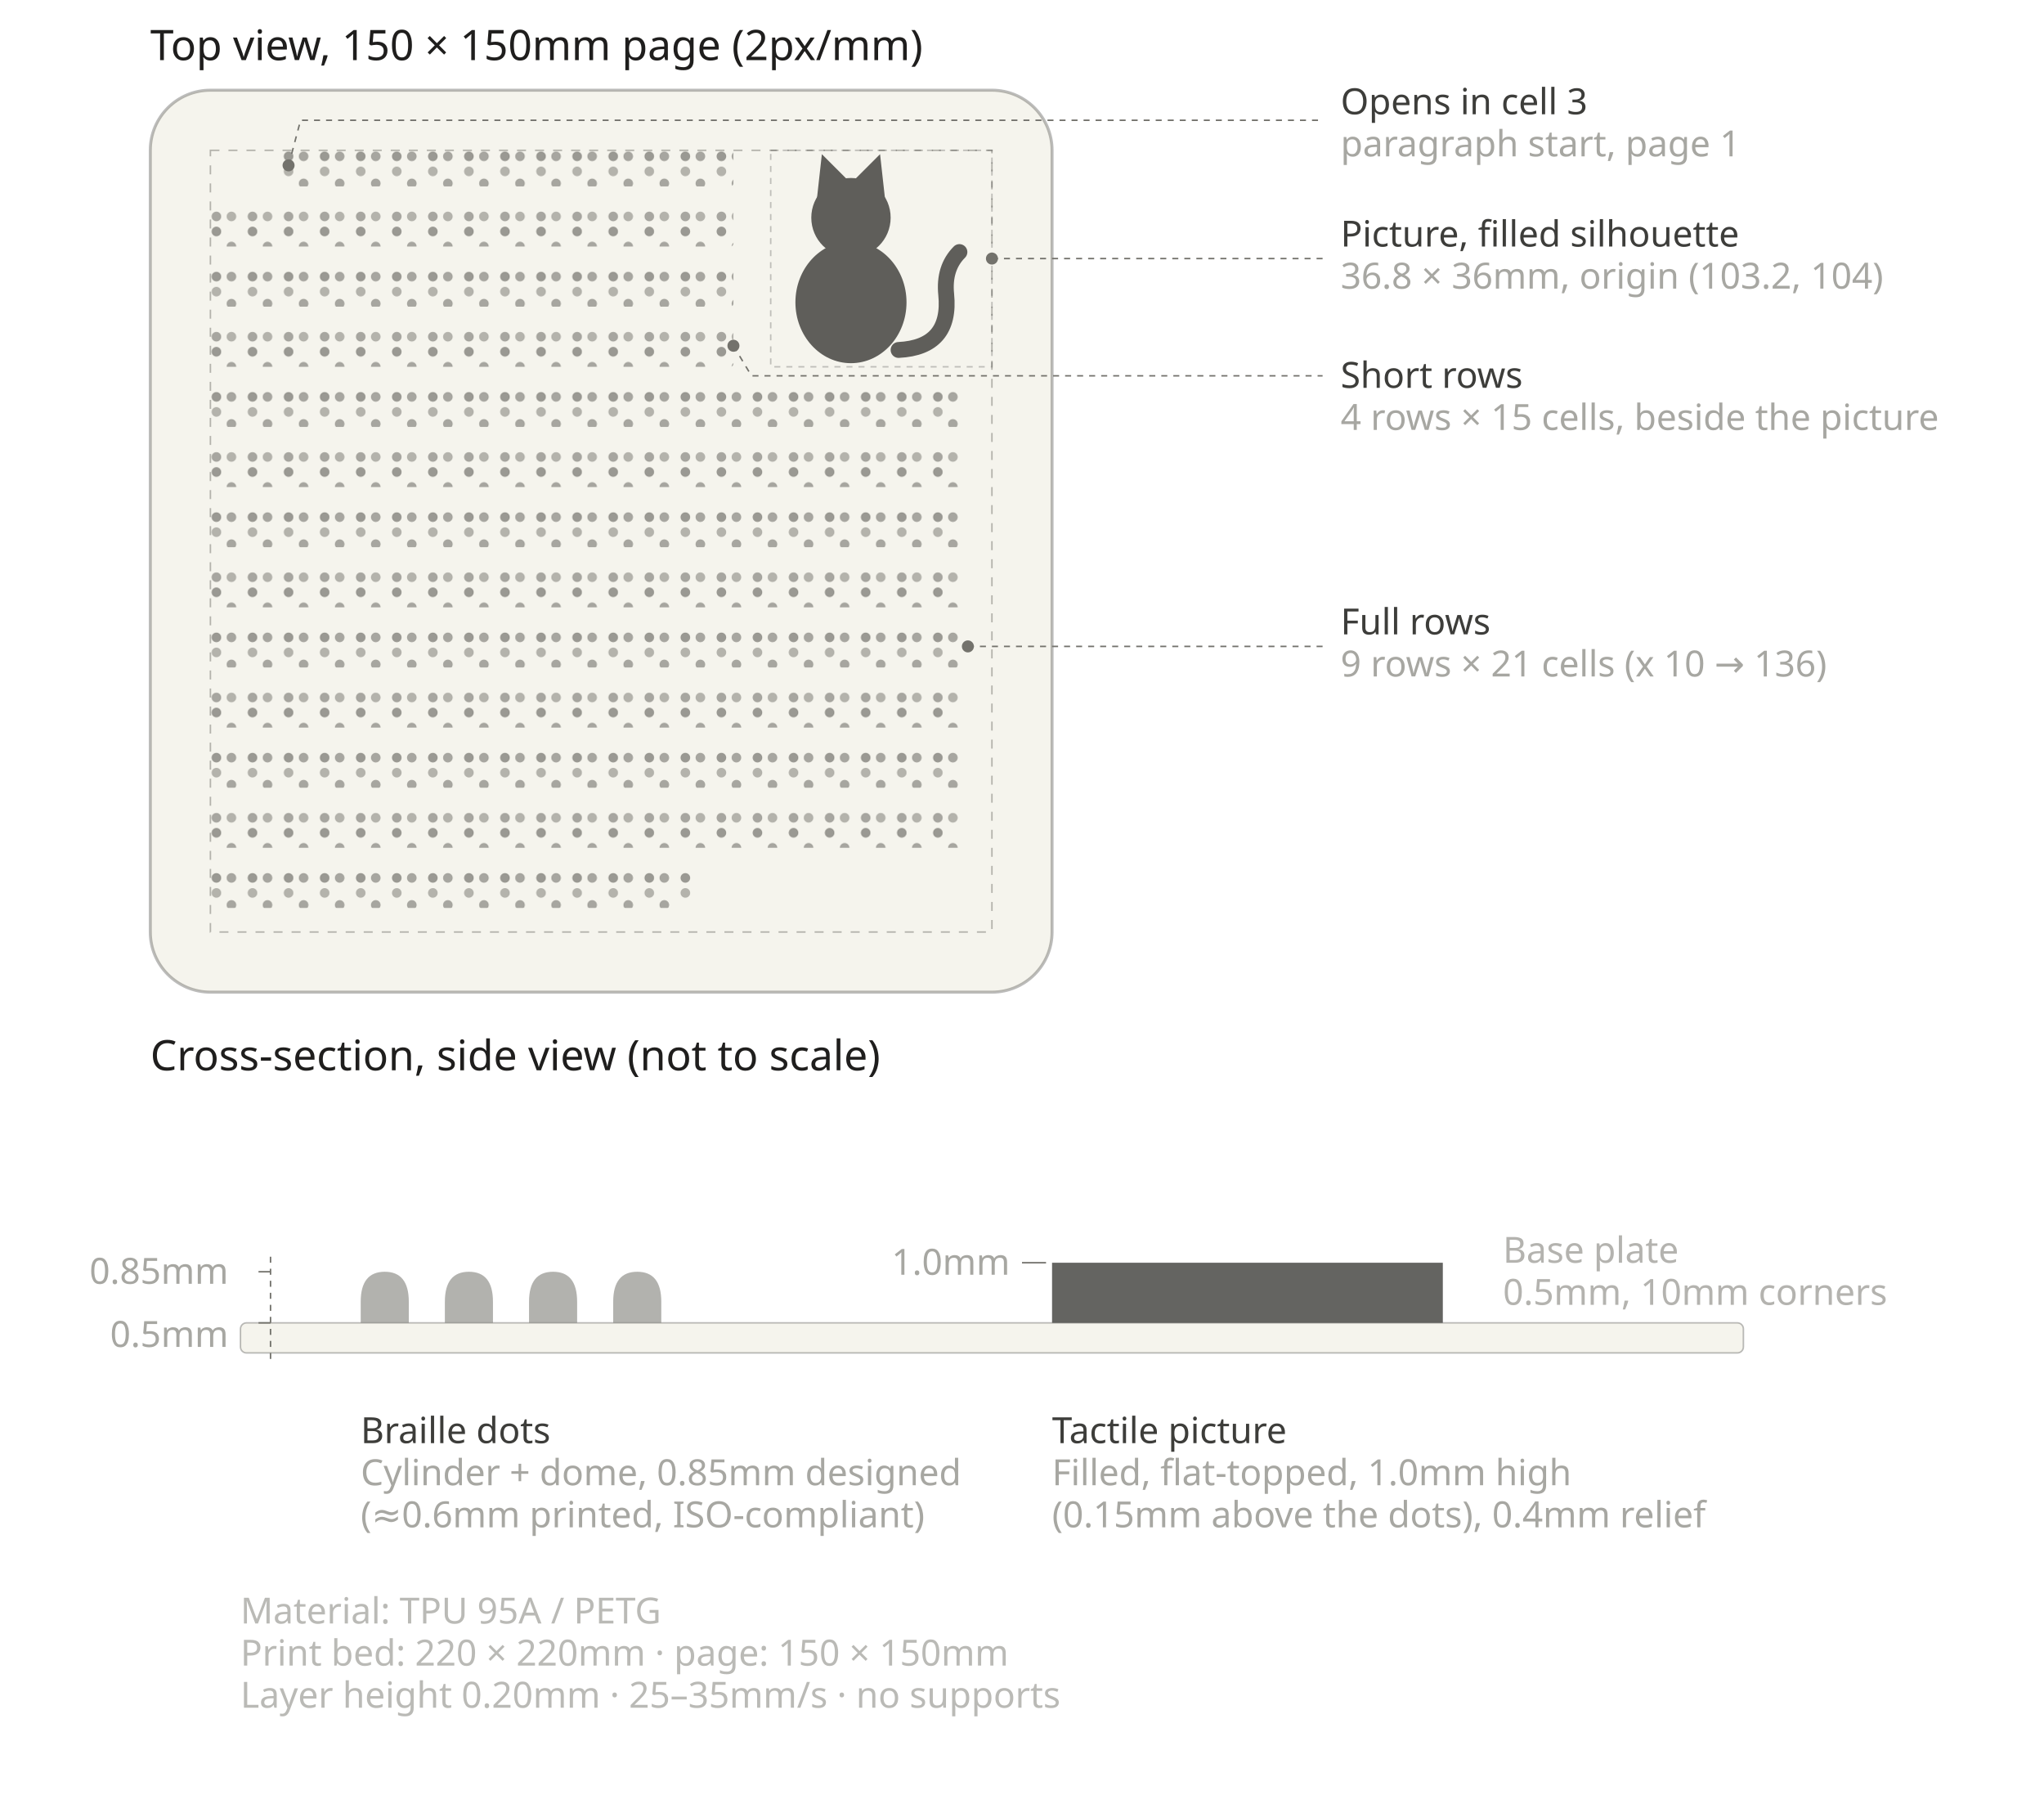
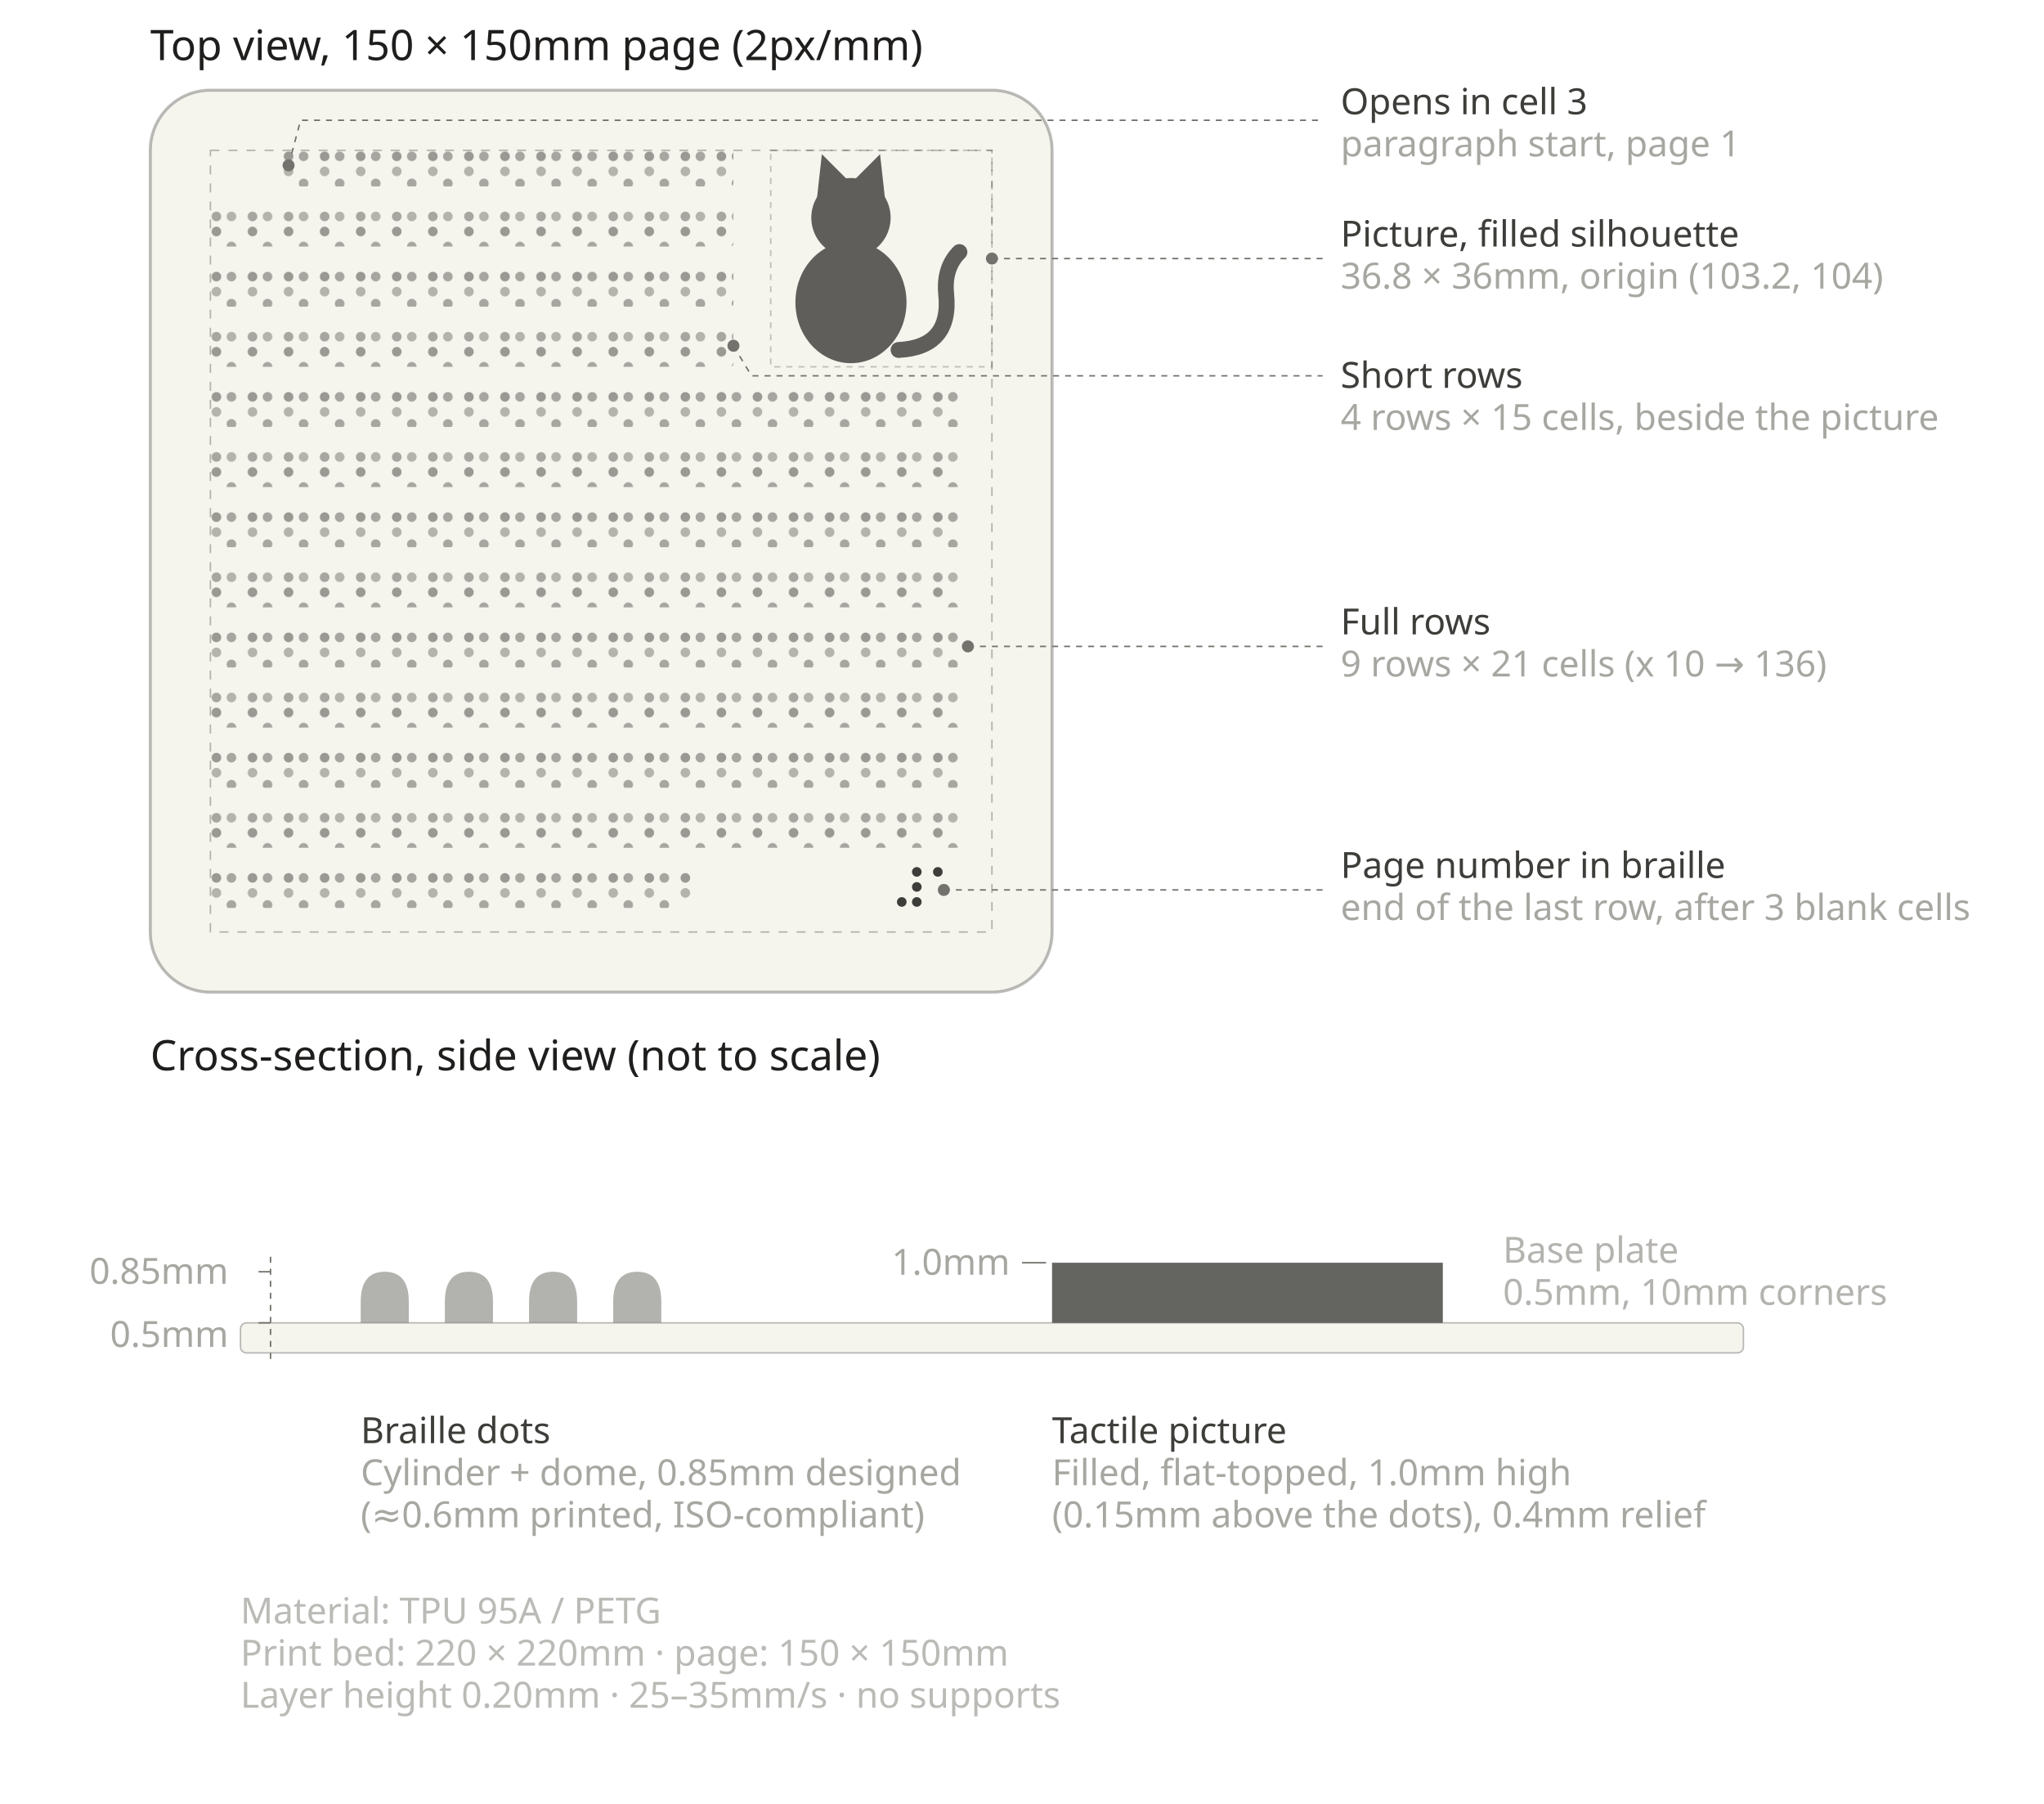
<svg xmlns="http://www.w3.org/2000/svg" width="100%" viewBox="0 0 680 600" role="img">
  <defs>
    <marker id="arrow" viewBox="0 0 10 10" refX="8" refY="5" markerWidth="6" markerHeight="6" orient="auto-start-reverse">
      <path d="M2 1L8 5L2 9" fill="none" stroke="#73726c" stroke-width="1.5" stroke-linecap="round" stroke-linejoin="round" />
    </marker>
    <pattern id="bdots" x="70" y="8" width="12" height="20" patternUnits="userSpaceOnUse">
      <circle cx="2" cy="4" r="1.6" fill="#73726c" opacity="0.7" />
      <circle cx="2" cy="9" r="1.6" fill="#73726c" opacity="0.5" />
      <circle cx="7" cy="4" r="1.6" fill="#73726c" opacity="0.6" />
      <circle cx="7" cy="13" r="1.6" fill="#73726c" opacity="0.6" />
    </pattern>
    <pattern id="bdots2" x="70" y="8" width="12" height="20" patternUnits="userSpaceOnUse">
      <circle cx="2" cy="4" r="1.6" fill="#73726c" opacity="0.6" />
      <circle cx="2" cy="9" r="1.6" fill="#73726c" opacity="0.7" />
      <circle cx="7" cy="4" r="1.6" fill="#73726c" opacity="0.5" />
      <circle cx="7" cy="14" r="1.6" fill="#73726c" opacity="0.6" />
    </pattern>
  </defs>
  <text x="50" y="20" font-family="sans-serif" font-size="14" font-weight="500" fill="#1F1E1D">Top view, 150 × 150mm page (2px/mm)</text>
  <rect x="50" y="30" width="300" height="300" rx="20" fill="#F5F4ED" stroke="#1F1E1D" stroke-opacity="0.3" stroke-width="1" />
  <rect x="70" y="50" width="260" height="260" fill="none" stroke="#73726c" stroke-width="0.5" stroke-dasharray="3 3" opacity="0.5" />
  <rect x="94" y="48" width="150" height="14" fill="url(#bdots)" rx="1" />
  <rect x="70" y="68" width="174" height="14" fill="url(#bdots2)" rx="1" />
  <rect x="70" y="88" width="174" height="14" fill="url(#bdots)" rx="1" />
  <rect x="70" y="108" width="174" height="14" fill="url(#bdots2)" rx="1" />
  <rect x="70" y="128" width="252" height="14" fill="url(#bdots)" rx="1" />
  <rect x="70" y="148" width="252" height="14" fill="url(#bdots2)" rx="1" />
  <rect x="70" y="168" width="252" height="14" fill="url(#bdots)" rx="1" />
  <rect x="70" y="188" width="252" height="14" fill="url(#bdots2)" rx="1" />
  <rect x="70" y="208" width="252" height="14" fill="url(#bdots)" rx="1" />
  <rect x="70" y="228" width="252" height="14" fill="url(#bdots2)" rx="1" />
  <rect x="70" y="248" width="252" height="14" fill="url(#bdots)" rx="1" />
  <rect x="70" y="268" width="252" height="14" fill="url(#bdots2)" rx="1" />
  <rect x="70" y="288" width="160" height="14" fill="url(#bdots)" rx="1" />
+   <g fill="#3D3D3A">
+     <circle cx="300" cy="300" r="1.6" />
+     <circle cx="305" cy="290" r="1.6" />
+     <circle cx="305" cy="295" r="1.6" />
+     <circle cx="305" cy="300" r="1.6" />
+     <circle cx="312" cy="290" r="1.6" />
+   </g>
  <rect x="256.4" y="50" width="73.6" height="72" fill="none" stroke="#1F1E1D" stroke-opacity="0.25" stroke-width="0.5" stroke-dasharray="2 2" />
  <g transform="translate(239.1 41.6) scale(0.44)" fill="#5F5E5A">
    <ellipse cx="100" cy="134" rx="42" ry="46" />
    <circle cx="100" cy="70" r="30" />
    <path d="M 74,58 L 78,22 L 100,44 Z" />
    <path d="M 100,44 L 122,22 L 126,58 Z" />
    <path d="M 136,170 Q 176,168 172,128 Q 170,108 182,96" fill="none" stroke="#5F5E5A" stroke-width="12" stroke-linecap="round" />
  </g>
  <path d="M96 55 L100 40 L440 40" fill="none" stroke="#73726c" stroke-width="0.5" stroke-dasharray="2 2" />
  <circle cx="96" cy="55" r="2" fill="#73726c" />
  <text x="446" y="38" font-family="sans-serif" font-size="12" fill="#3D3D3A">Opens in cell 3</text>
  <text x="446" y="52" font-family="sans-serif" font-size="12" fill="#82817A" opacity="0.7">paragraph start, page 1</text>
  <path d="M244 115 L250 125 L440 125" fill="none" stroke="#73726c" stroke-width="0.5" stroke-dasharray="2 2" />
  <circle cx="244" cy="115" r="2" fill="#73726c" />
  <text x="446" y="129" font-family="sans-serif" font-size="12" fill="#3D3D3A">Short rows</text>
  <text x="446" y="143" font-family="sans-serif" font-size="12" fill="#82817A" opacity="0.7">4 rows × 15 cells, beside the picture</text>
  <line x1="330" y1="86" x2="440" y2="86" stroke="#73726c" stroke-width="0.5" stroke-dasharray="2 2" />
  <circle cx="330" cy="86" r="2" fill="#73726c" />
  <text x="446" y="82" font-family="sans-serif" font-size="12" fill="#3D3D3A">Picture, filled silhouette</text>
  <text x="446" y="96" font-family="sans-serif" font-size="12" fill="#82817A" opacity="0.7">36.8 × 36mm, origin (103.2, 104)</text>
  <line x1="322" y1="215" x2="440" y2="215" stroke="#73726c" stroke-width="0.5" stroke-dasharray="2 2" />
  <circle cx="322" cy="215" r="2" fill="#73726c" />
  <text x="446" y="211" font-family="sans-serif" font-size="12" fill="#3D3D3A">Full rows</text>
  <text x="446" y="225" font-family="sans-serif" font-size="12" fill="#82817A" opacity="0.7">9 rows × 21 cells (x 10 → 136)</text>
+   <line x1="314" y1="296" x2="440" y2="296" stroke="#73726c" stroke-width="0.5" stroke-dasharray="2 2" />
+   <circle cx="314" cy="296" r="2" fill="#73726c" />
+   <text x="446" y="292" font-family="sans-serif" font-size="12" fill="#3D3D3A">Page number in braille</text>
+   <text x="446" y="306" font-family="sans-serif" font-size="12" fill="#82817A" opacity="0.7">end of the last row, after 3 blank cells</text>
  <text x="50" y="356" font-family="sans-serif" font-size="14" font-weight="500" fill="#1F1E1D">Cross-section, side view (not to scale)</text>
  <rect x="80" y="440" width="500" height="10" rx="2" fill="#F5F4ED" stroke="#1F1E1D" stroke-opacity="0.3" stroke-width="0.5" />
  <path d="M120 440 L120 433 Q120 423 128 423 Q136 423 136 433 L136 440 Z" fill="#73726c" opacity="0.55" />
  <path d="M148 440 L148 433 Q148 423 156 423 Q164 423 164 433 L164 440 Z" fill="#73726c" opacity="0.55" />
  <path d="M176 440 L176 433 Q176 423 184 423 Q192 423 192 433 L192 440 Z" fill="#73726c" opacity="0.55" />
  <path d="M204 440 L204 433 Q204 423 212 423 Q220 423 220 433 L220 440 Z" fill="#73726c" opacity="0.55" />
  <rect x="350" y="420" width="130" height="20" fill="#3D3D3A" opacity="0.8" />
  <line x1="90" y1="452" x2="90" y2="418" stroke="#73726c" stroke-width="0.5" stroke-dasharray="2 2" />
  <line x1="86" y1="440" x2="90" y2="440" stroke="#73726c" stroke-width="0.5" />
  <line x1="86" y1="423" x2="90" y2="423" stroke="#73726c" stroke-width="0.5" />
  <line x1="340" y1="420" x2="348" y2="420" stroke="#73726c" stroke-width="0.5" />
  <text x="76" y="448" text-anchor="end" font-family="sans-serif" font-size="12" fill="#82817A" opacity="0.7">0.5mm</text>
  <text x="76" y="427" text-anchor="end" font-family="sans-serif" font-size="12" fill="#82817A" opacity="0.7">0.85mm</text>
  <text x="336" y="424" text-anchor="end" font-family="sans-serif" font-size="12" fill="#82817A" opacity="0.7">1.0mm</text>
  <text x="120" y="480" font-family="sans-serif" font-size="12" fill="#3D3D3A">Braille dots</text>
  <text x="120" y="494" font-family="sans-serif" font-size="12" fill="#82817A" opacity="0.7">Cylinder + dome, 0.85mm designed</text>
  <text x="120" y="508" font-family="sans-serif" font-size="12" fill="#82817A" opacity="0.7">(≈0.6mm printed, ISO-compliant)</text>
  <text x="350" y="480" font-family="sans-serif" font-size="12" fill="#3D3D3A">Tactile picture</text>
  <text x="350" y="494" font-family="sans-serif" font-size="12" fill="#82817A" opacity="0.7">Filled, flat-topped, 1.0mm high</text>
  <text x="350" y="508" font-family="sans-serif" font-size="12" fill="#82817A" opacity="0.7">(0.15mm above the dots), 0.4mm relief</text>
  <text x="500" y="420" text-anchor="start" font-family="sans-serif" font-size="12" fill="#82817A" opacity="0.6">Base plate</text>
  <text x="500" y="434" text-anchor="start" font-family="sans-serif" font-size="12" fill="#82817A" opacity="0.6">0.5mm, 10mm corners</text>
  <text x="80" y="540" font-family="sans-serif" font-size="12" fill="#82817A" opacity="0.55">Material: TPU 95A / PETG</text>
  <text x="80" y="554" font-family="sans-serif" font-size="12" fill="#82817A" opacity="0.55">Print bed: 220 × 220mm · page: 150 × 150mm</text>
  <text x="80" y="568" font-family="sans-serif" font-size="12" fill="#82817A" opacity="0.55">Layer height 0.20mm · 25–35mm/s · no supports</text>
</svg>
